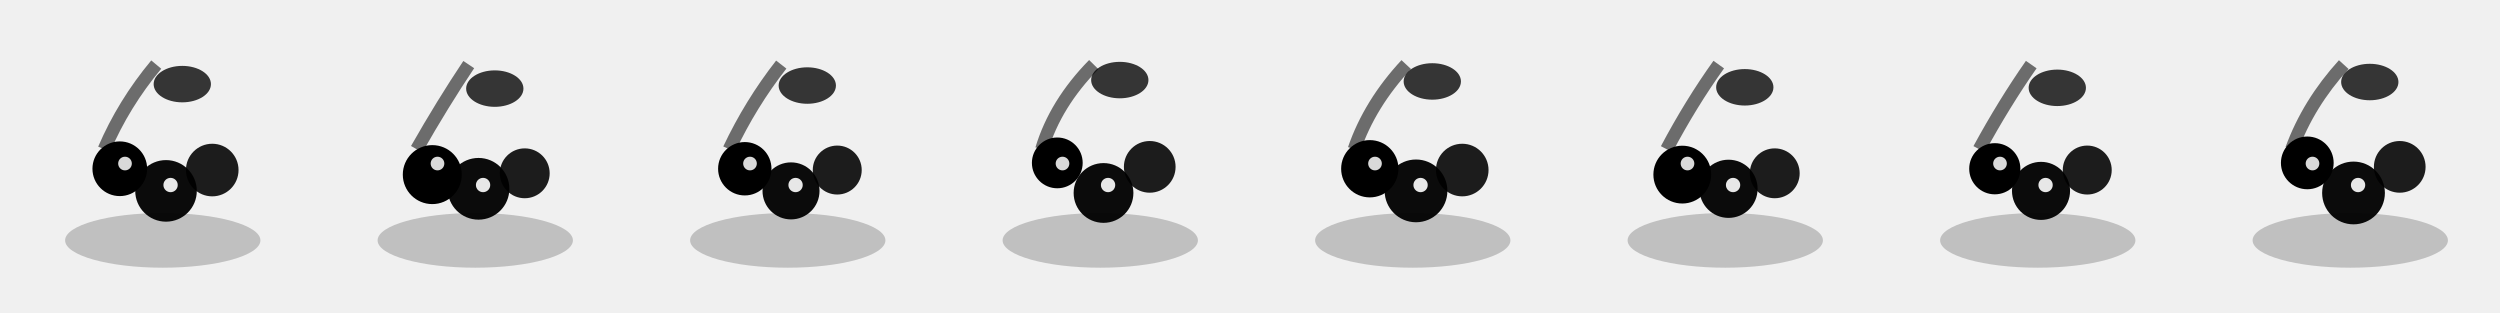
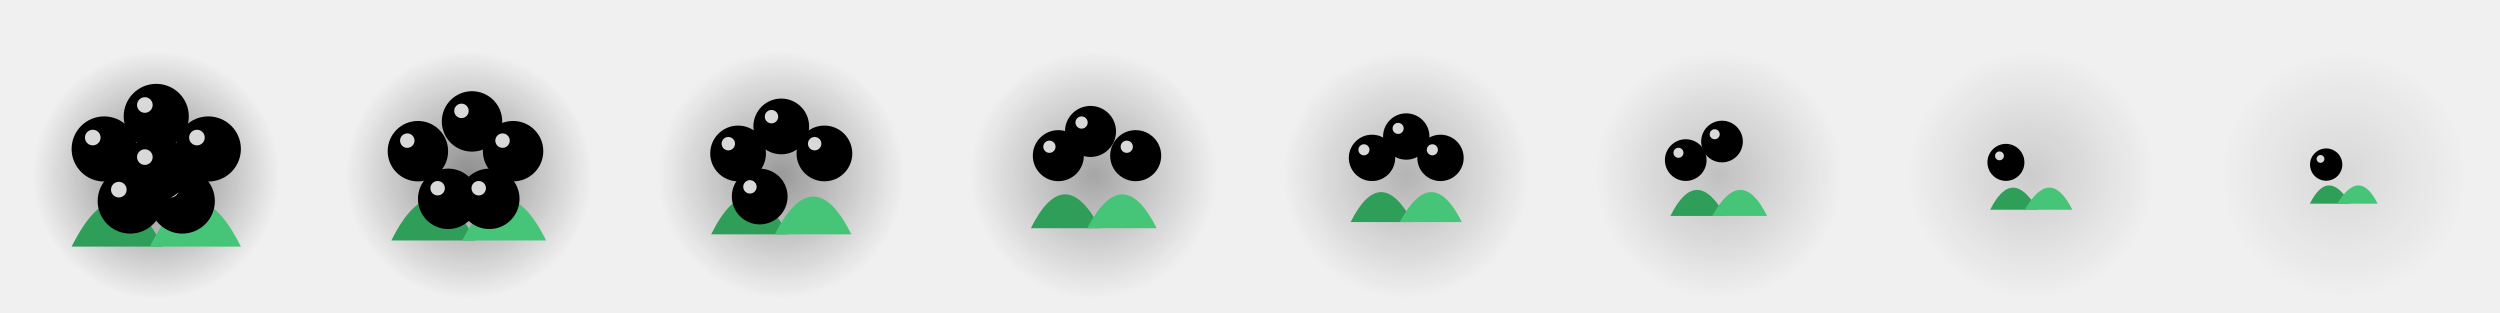
<svg xmlns="http://www.w3.org/2000/svg" width="384" height="48" viewBox="0 0 384 48" fill="none">
  <defs>
    <filter id="food_berries-soft-shadow" x="-40%" y="-40%" width="180%" height="180%">
      <feGaussianBlur in="SourceAlpha" stdDeviation="1.2" />
      <feOffset dx="0.5" dy="1" result="offsetblur" />
      <feComponentTransfer>
        <feFuncA type="linear" slope="0.26" />
      </feComponentTransfer>
      <feMerge>
        <feMergeNode />
        <feMergeNode in="SourceGraphic" />
      </feMerge>
    </filter>
  </defs>
  <g transform="translate(0 0)">
    <rect x="0" y="0" width="48" height="48" fill="none" />
-     <ellipse cx="25" cy="36.92" rx="15" ry="4.2" fill="rgba(0,0,0,0.2)" />
-     <path d="M 24 9.92 Q 19 15.92 16 22.92" stroke="currentColor" stroke-width="2" fill="none" opacity="0.55" />
-     <ellipse cx="28" cy="12.92" rx="4.4" ry="2.8" fill="currentColor" opacity="0.78" />
-     <circle cx="18.4" cy="25.92" r="4.2" fill="currentColor" />
-     <circle cx="25.5" cy="29.32" r="4.73" fill="currentColor" opacity="0.95" />
-     <circle cx="32.6" cy="26.12" r="4.04" fill="currentColor" opacity="0.88" />
-     <circle cx="19.2" cy="25.12" r="1.05" fill="white" opacity="0.85" />
-     <circle cx="26.2" cy="28.42" r="1.1" fill="white" opacity="0.9" />
+     <radialGradient id="food_berries-glow-0" cx="50%" cy="50%" r="50%">
+       <stop offset="0" stop-color="currentColor" stop-opacity="0.46" />
+       <stop offset="1" stop-color="currentColor" stop-opacity="0" />
+     </radialGradient>
+     <circle cx="24" cy="26.88" r="19" fill="url(#food_berries-glow-0)" />
+     <path d="M 11 37.88 Q 18 23.88 25 37.88 Z" fill="#2f9e58" />
+     <path d="M 37 37.88 Q 30 23.88 23 37.88 Z" fill="#46c477" />
+     <circle cx="16" cy="22.88" r="5" fill="currentColor" />
+     <circle cx="14.25" cy="21.13" r="1.2" fill="white" opacity="0.85" />
+     <circle cx="24" cy="17.88" r="5" fill="currentColor" />
+     <circle cx="22.25" cy="16.13" r="1.2" fill="white" opacity="0.85" />
+     <circle cx="32" cy="22.88" r="5" fill="currentColor" />
+     <circle cx="30.25" cy="21.13" r="1.2" fill="white" opacity="0.85" />
+     <circle cx="20" cy="30.88" r="5" fill="currentColor" />
+     <circle cx="18.25" cy="29.13" r="1.2" fill="white" opacity="0.85" />
+     <circle cx="28" cy="30.88" r="5" fill="currentColor" />
+     <circle cx="26.25" cy="29.13" r="1.2" fill="white" opacity="0.85" />
+     <circle cx="24" cy="25.88" r="5" fill="currentColor" />
+     <circle cx="22.25" cy="24.13" r="1.2" fill="white" opacity="0.85" />
  </g>
  <g transform="translate(48 0)">
    <rect x="0" y="0" width="48" height="48" fill="none" />
-     <ellipse cx="25" cy="36.92" rx="15" ry="4.2" fill="rgba(0,0,0,0.2)" />
-     <path d="M 24 9.92 Q 19.99 15.92 16 22.92" stroke="currentColor" stroke-width="2" fill="none" opacity="0.55" />
-     <ellipse cx="28" cy="13.61" rx="4.4" ry="2.8" fill="currentColor" opacity="0.78" />
-     <circle cx="18.4" cy="26.82" r="4.53" fill="currentColor" />
-     <circle cx="25.5" cy="29" r="4.74" fill="currentColor" opacity="0.95" />
-     <circle cx="32.6" cy="26.62" r="3.83" fill="currentColor" opacity="0.88" />
-     <circle cx="19.2" cy="25.12" r="1.05" fill="white" opacity="0.85" />
-     <circle cx="26.2" cy="28.42" r="1.1" fill="white" opacity="0.9" />
+     <radialGradient id="food_berries-glow-1" cx="50%" cy="50%" r="50%">
+       <stop offset="0" stop-color="currentColor" stop-opacity="0.41" />
+       <stop offset="1" stop-color="currentColor" stop-opacity="0" />
+     </radialGradient>
+     <circle cx="24" cy="26.88" r="19" fill="url(#food_berries-glow-1)" />
+     <path d="M 12.11 36.94 Q 18.51 24.14 25 36.94 Z" fill="#2f9e58" />
+     <path d="M 35.89 36.94 Q 29.49 24.14 23 36.94 Z" fill="#46c477" />
+     <circle cx="16.19" cy="23.22" r="4.64" fill="currentColor" />
+     <circle cx="14.56" cy="21.6" r="1.11" fill="white" opacity="0.85" />
+     <circle cx="24.5" cy="18.65" r="4.64" fill="currentColor" />
+     <circle cx="22.88" cy="17.03" r="1.11" fill="white" opacity="0.85" />
+     <circle cx="30.81" cy="23.22" r="4.64" fill="currentColor" />
+     <circle cx="29.19" cy="21.6" r="1.11" fill="white" opacity="0.85" />
+     <circle cx="20.84" cy="30.54" r="4.64" fill="currentColor" />
+     <circle cx="19.22" cy="28.91" r="1.11" fill="white" opacity="0.85" />
+     <circle cx="27.16" cy="30.54" r="4.64" fill="currentColor" />
+     <circle cx="25.53" cy="28.91" r="1.11" fill="white" opacity="0.85" />
  </g>
  <g transform="translate(96 0)">
    <rect x="0" y="0" width="48" height="48" fill="none" />
-     <ellipse cx="25" cy="36.92" rx="15" ry="4.2" fill="rgba(0,0,0,0.2)" />
-     <path d="M 24 9.92 Q 19.31 15.92 16 22.92" stroke="currentColor" stroke-width="2" fill="none" opacity="0.55" />
-     <ellipse cx="28" cy="13.14" rx="4.4" ry="2.8" fill="currentColor" opacity="0.78" />
-     <circle cx="18.4" cy="25.92" r="4.1" fill="currentColor" />
-     <circle cx="25.5" cy="29.32" r="4.38" fill="currentColor" opacity="0.95" />
-     <circle cx="32.6" cy="26.12" r="3.76" fill="currentColor" opacity="0.88" />
-     <circle cx="19.2" cy="25.12" r="1.05" fill="white" opacity="0.85" />
-     <circle cx="26.2" cy="28.42" r="1.1" fill="white" opacity="0.9" />
+     <radialGradient id="food_berries-glow-2" cx="50%" cy="50%" r="50%">
+       <stop offset="0" stop-color="currentColor" stop-opacity="0.36" />
+       <stop offset="1" stop-color="currentColor" stop-opacity="0" />
+     </radialGradient>
+     <circle cx="24" cy="26.88" r="19" fill="url(#food_berries-glow-2)" />
+     <path d="M 13.23 35.99 Q 19.03 24.39 25 35.99 Z" fill="#2f9e58" />
+     <path d="M 34.77 35.99 Q 28.97 24.39 23 35.99 Z" fill="#46c477" />
+     <circle cx="17.37" cy="23.57" r="4.28" fill="currentColor" />
+     <circle cx="15.87" cy="22.07" r="1.03" fill="white" opacity="0.85" />
+     <circle cx="24" cy="19.42" r="4.28" fill="currentColor" />
+     <circle cx="22.5" cy="17.92" r="1.03" fill="white" opacity="0.85" />
+     <circle cx="30.63" cy="23.57" r="4.28" fill="currentColor" />
+     <circle cx="29.13" cy="22.07" r="1.03" fill="white" opacity="0.85" />
+     <circle cx="20.69" cy="30.19" r="4.28" fill="currentColor" />
+     <circle cx="19.19" cy="28.7" r="1.03" fill="white" opacity="0.85" />
  </g>
  <g transform="translate(144 0)">
    <rect x="0" y="0" width="48" height="48" fill="none" />
-     <ellipse cx="25" cy="36.92" rx="15" ry="4.2" fill="rgba(0,0,0,0.2)" />
-     <path d="M 24 9.92 Q 18.11 15.92 16 22.92" stroke="currentColor" stroke-width="2" fill="none" opacity="0.55" />
-     <ellipse cx="28" cy="12.3" rx="4.4" ry="2.8" fill="currentColor" opacity="0.78" />
-     <circle cx="18.4" cy="25.02" r="3.9" fill="currentColor" />
-     <circle cx="25.5" cy="29.64" r="4.59" fill="currentColor" opacity="0.95" />
-     <circle cx="32.6" cy="25.63" r="3.97" fill="currentColor" opacity="0.88" />
-     <circle cx="19.2" cy="25.12" r="1.05" fill="white" opacity="0.85" />
-     <circle cx="26.2" cy="28.42" r="1.1" fill="white" opacity="0.9" />
+     <radialGradient id="food_berries-glow-3" cx="50%" cy="50%" r="50%">
+       <stop offset="0" stop-color="currentColor" stop-opacity="0.31" />
+       <stop offset="1" stop-color="currentColor" stop-opacity="0" />
+     </radialGradient>
+     <circle cx="24" cy="26.88" r="19" fill="url(#food_berries-glow-3)" />
+     <path d="M 14.34 35.05 Q 19.54 24.65 25 35.05 Z" fill="#2f9e58" />
+     <path d="M 33.66 35.05 Q 28.46 24.65 23 35.05 Z" fill="#46c477" />
+     <circle cx="18.56" cy="23.91" r="3.92" fill="currentColor" />
+     <circle cx="17.19" cy="22.54" r="0.94" fill="white" opacity="0.85" />
+     <circle cx="23.5" cy="20.19" r="3.92" fill="currentColor" />
+     <circle cx="22.13" cy="18.82" r="0.94" fill="white" opacity="0.85" />
+     <circle cx="30.44" cy="23.91" r="3.92" fill="currentColor" />
+     <circle cx="29.07" cy="22.54" r="0.94" fill="white" opacity="0.85" />
  </g>
  <g transform="translate(192 0)">
    <rect x="0" y="0" width="48" height="48" fill="none" />
-     <ellipse cx="25" cy="36.92" rx="15" ry="4.2" fill="rgba(0,0,0,0.2)" />
-     <path d="M 24 9.92 Q 18.41 15.92 16 22.92" stroke="currentColor" stroke-width="2" fill="none" opacity="0.55" />
-     <ellipse cx="28" cy="12.51" rx="4.4" ry="2.8" fill="currentColor" opacity="0.78" />
-     <circle cx="18.4" cy="25.92" r="4.4" fill="currentColor" />
-     <circle cx="25.5" cy="29.32" r="4.82" fill="currentColor" opacity="0.95" />
-     <circle cx="32.6" cy="26.12" r="4.04" fill="currentColor" opacity="0.88" />
-     <circle cx="19.2" cy="25.12" r="1.05" fill="white" opacity="0.85" />
-     <circle cx="26.2" cy="28.42" r="1.1" fill="white" opacity="0.9" />
+     <radialGradient id="food_berries-glow-4" cx="50%" cy="50%" r="50%">
+       <stop offset="0" stop-color="currentColor" stop-opacity="0.25" />
+       <stop offset="1" stop-color="currentColor" stop-opacity="0" />
+     </radialGradient>
+     <circle cx="24" cy="26.88" r="19" fill="url(#food_berries-glow-4)" />
+     <path d="M 15.46 34.11 Q 20.06 24.91 25 34.11 Z" fill="#2f9e58" />
+     <path d="M 32.54 34.11 Q 27.94 24.91 23 34.11 Z" fill="#46c477" />
+     <circle cx="18.74" cy="24.25" r="3.56" fill="currentColor" />
+     <circle cx="17.5" cy="23.01" r="0.85" fill="white" opacity="0.85" />
+     <circle cx="24" cy="20.97" r="3.56" fill="currentColor" />
+     <circle cx="22.75" cy="19.72" r="0.85" fill="white" opacity="0.85" />
+     <circle cx="29.26" cy="24.25" r="3.56" fill="currentColor" />
+     <circle cx="28.01" cy="23.01" r="0.85" fill="white" opacity="0.85" />
  </g>
  <g transform="translate(240 0)">
    <rect x="0" y="0" width="48" height="48" fill="none" />
-     <ellipse cx="25" cy="36.92" rx="15" ry="4.2" fill="rgba(0,0,0,0.2)" />
-     <path d="M 24 9.92 Q 19.71 15.92 16 22.92" stroke="currentColor" stroke-width="2" fill="none" opacity="0.55" />
-     <ellipse cx="28" cy="13.41" rx="4.4" ry="2.8" fill="currentColor" opacity="0.78" />
-     <circle cx="18.4" cy="26.82" r="4.44" fill="currentColor" />
-     <circle cx="25.5" cy="29" r="4.47" fill="currentColor" opacity="0.95" />
-     <circle cx="32.6" cy="26.62" r="3.83" fill="currentColor" opacity="0.88" />
-     <circle cx="19.2" cy="25.12" r="1.05" fill="white" opacity="0.85" />
-     <circle cx="26.2" cy="28.42" r="1.1" fill="white" opacity="0.9" />
+     <radialGradient id="food_berries-glow-5" cx="50%" cy="50%" r="50%">
+       <stop offset="0" stop-color="currentColor" stop-opacity="0.2" />
+       <stop offset="1" stop-color="currentColor" stop-opacity="0" />
+     </radialGradient>
+     <circle cx="24" cy="26.88" r="19" fill="url(#food_berries-glow-5)" />
+     <path d="M 16.57 33.17 Q 20.57 25.17 25 33.17 Z" fill="#2f9e58" />
+     <path d="M 31.43 33.17 Q 27.43 25.17 23 33.17 Z" fill="#46c477" />
+     <circle cx="18.93" cy="24.59" r="3.2" fill="currentColor" />
+     <circle cx="17.81" cy="23.47" r="0.77" fill="white" opacity="0.85" />
+     <circle cx="24.5" cy="21.74" r="3.2" fill="currentColor" />
+     <circle cx="23.38" cy="20.62" r="0.77" fill="white" opacity="0.85" />
  </g>
  <g transform="translate(288 0)">
    <rect x="0" y="0" width="48" height="48" fill="none" />
-     <ellipse cx="25" cy="36.92" rx="15" ry="4.2" fill="rgba(0,0,0,0.2)" />
-     <path d="M 24 9.92 Q 19.81 15.92 16 22.92" stroke="currentColor" stroke-width="2" fill="none" opacity="0.55" />
-     <ellipse cx="28" cy="13.49" rx="4.4" ry="2.8" fill="currentColor" opacity="0.78" />
-     <circle cx="18.4" cy="25.92" r="3.93" fill="currentColor" />
-     <circle cx="25.5" cy="29.32" r="4.46" fill="currentColor" opacity="0.95" />
-     <circle cx="32.6" cy="26.12" r="3.76" fill="currentColor" opacity="0.88" />
-     <circle cx="19.2" cy="25.12" r="1.05" fill="white" opacity="0.85" />
-     <circle cx="26.2" cy="28.42" r="1.1" fill="white" opacity="0.9" />
+     <radialGradient id="food_berries-glow-6" cx="50%" cy="50%" r="50%">
+       <stop offset="0" stop-color="currentColor" stop-opacity="0.15" />
+       <stop offset="1" stop-color="currentColor" stop-opacity="0" />
+     </radialGradient>
+     <circle cx="24" cy="26.88" r="19" fill="url(#food_berries-glow-6)" />
+     <path d="M 17.69 32.22 Q 21.09 25.42 25 32.22 Z" fill="#2f9e58" />
+     <path d="M 30.31 32.22 Q 26.91 25.42 23 32.22 Z" fill="#46c477" />
+     <circle cx="20.11" cy="24.94" r="2.84" fill="currentColor" />
+     <circle cx="19.12" cy="23.94" r="0.68" fill="white" opacity="0.85" />
  </g>
  <g transform="translate(336 0)">
    <rect x="0" y="0" width="48" height="48" fill="none" />
-     <ellipse cx="25" cy="36.92" rx="15" ry="4.2" fill="rgba(0,0,0,0.2)" />
-     <path d="M 24 9.92 Q 18.55 15.92 16 22.92" stroke="currentColor" stroke-width="2" fill="none" opacity="0.55" />
-     <ellipse cx="28" cy="12.6" rx="4.4" ry="2.8" fill="currentColor" opacity="0.78" />
-     <circle cx="18.4" cy="25.02" r="4.05" fill="currentColor" />
-     <circle cx="25.5" cy="29.64" r="4.82" fill="currentColor" opacity="0.95" />
-     <circle cx="32.6" cy="25.63" r="3.97" fill="currentColor" opacity="0.88" />
-     <circle cx="19.2" cy="25.12" r="1.05" fill="white" opacity="0.85" />
-     <circle cx="26.2" cy="28.42" r="1.1" fill="white" opacity="0.9" />
+     <radialGradient id="food_berries-glow-7" cx="50%" cy="50%" r="50%">
+       <stop offset="0" stop-color="currentColor" stop-opacity="0.1" />
+       <stop offset="1" stop-color="currentColor" stop-opacity="0" />
+     </radialGradient>
+     <circle cx="24" cy="26.88" r="19" fill="url(#food_berries-glow-7)" />
+     <path d="M 18.8 31.28 Q 21.6 25.68 25 31.28 Z" fill="#2f9e58" />
+     <path d="M 29.2 31.28 Q 26.4 25.68 23 31.28 Z" fill="#46c477" />
+     <circle cx="21.3" cy="25.28" r="2.48" fill="currentColor" />
+     <circle cx="20.43" cy="24.41" r="0.6" fill="white" opacity="0.85" />
  </g>
</svg>
